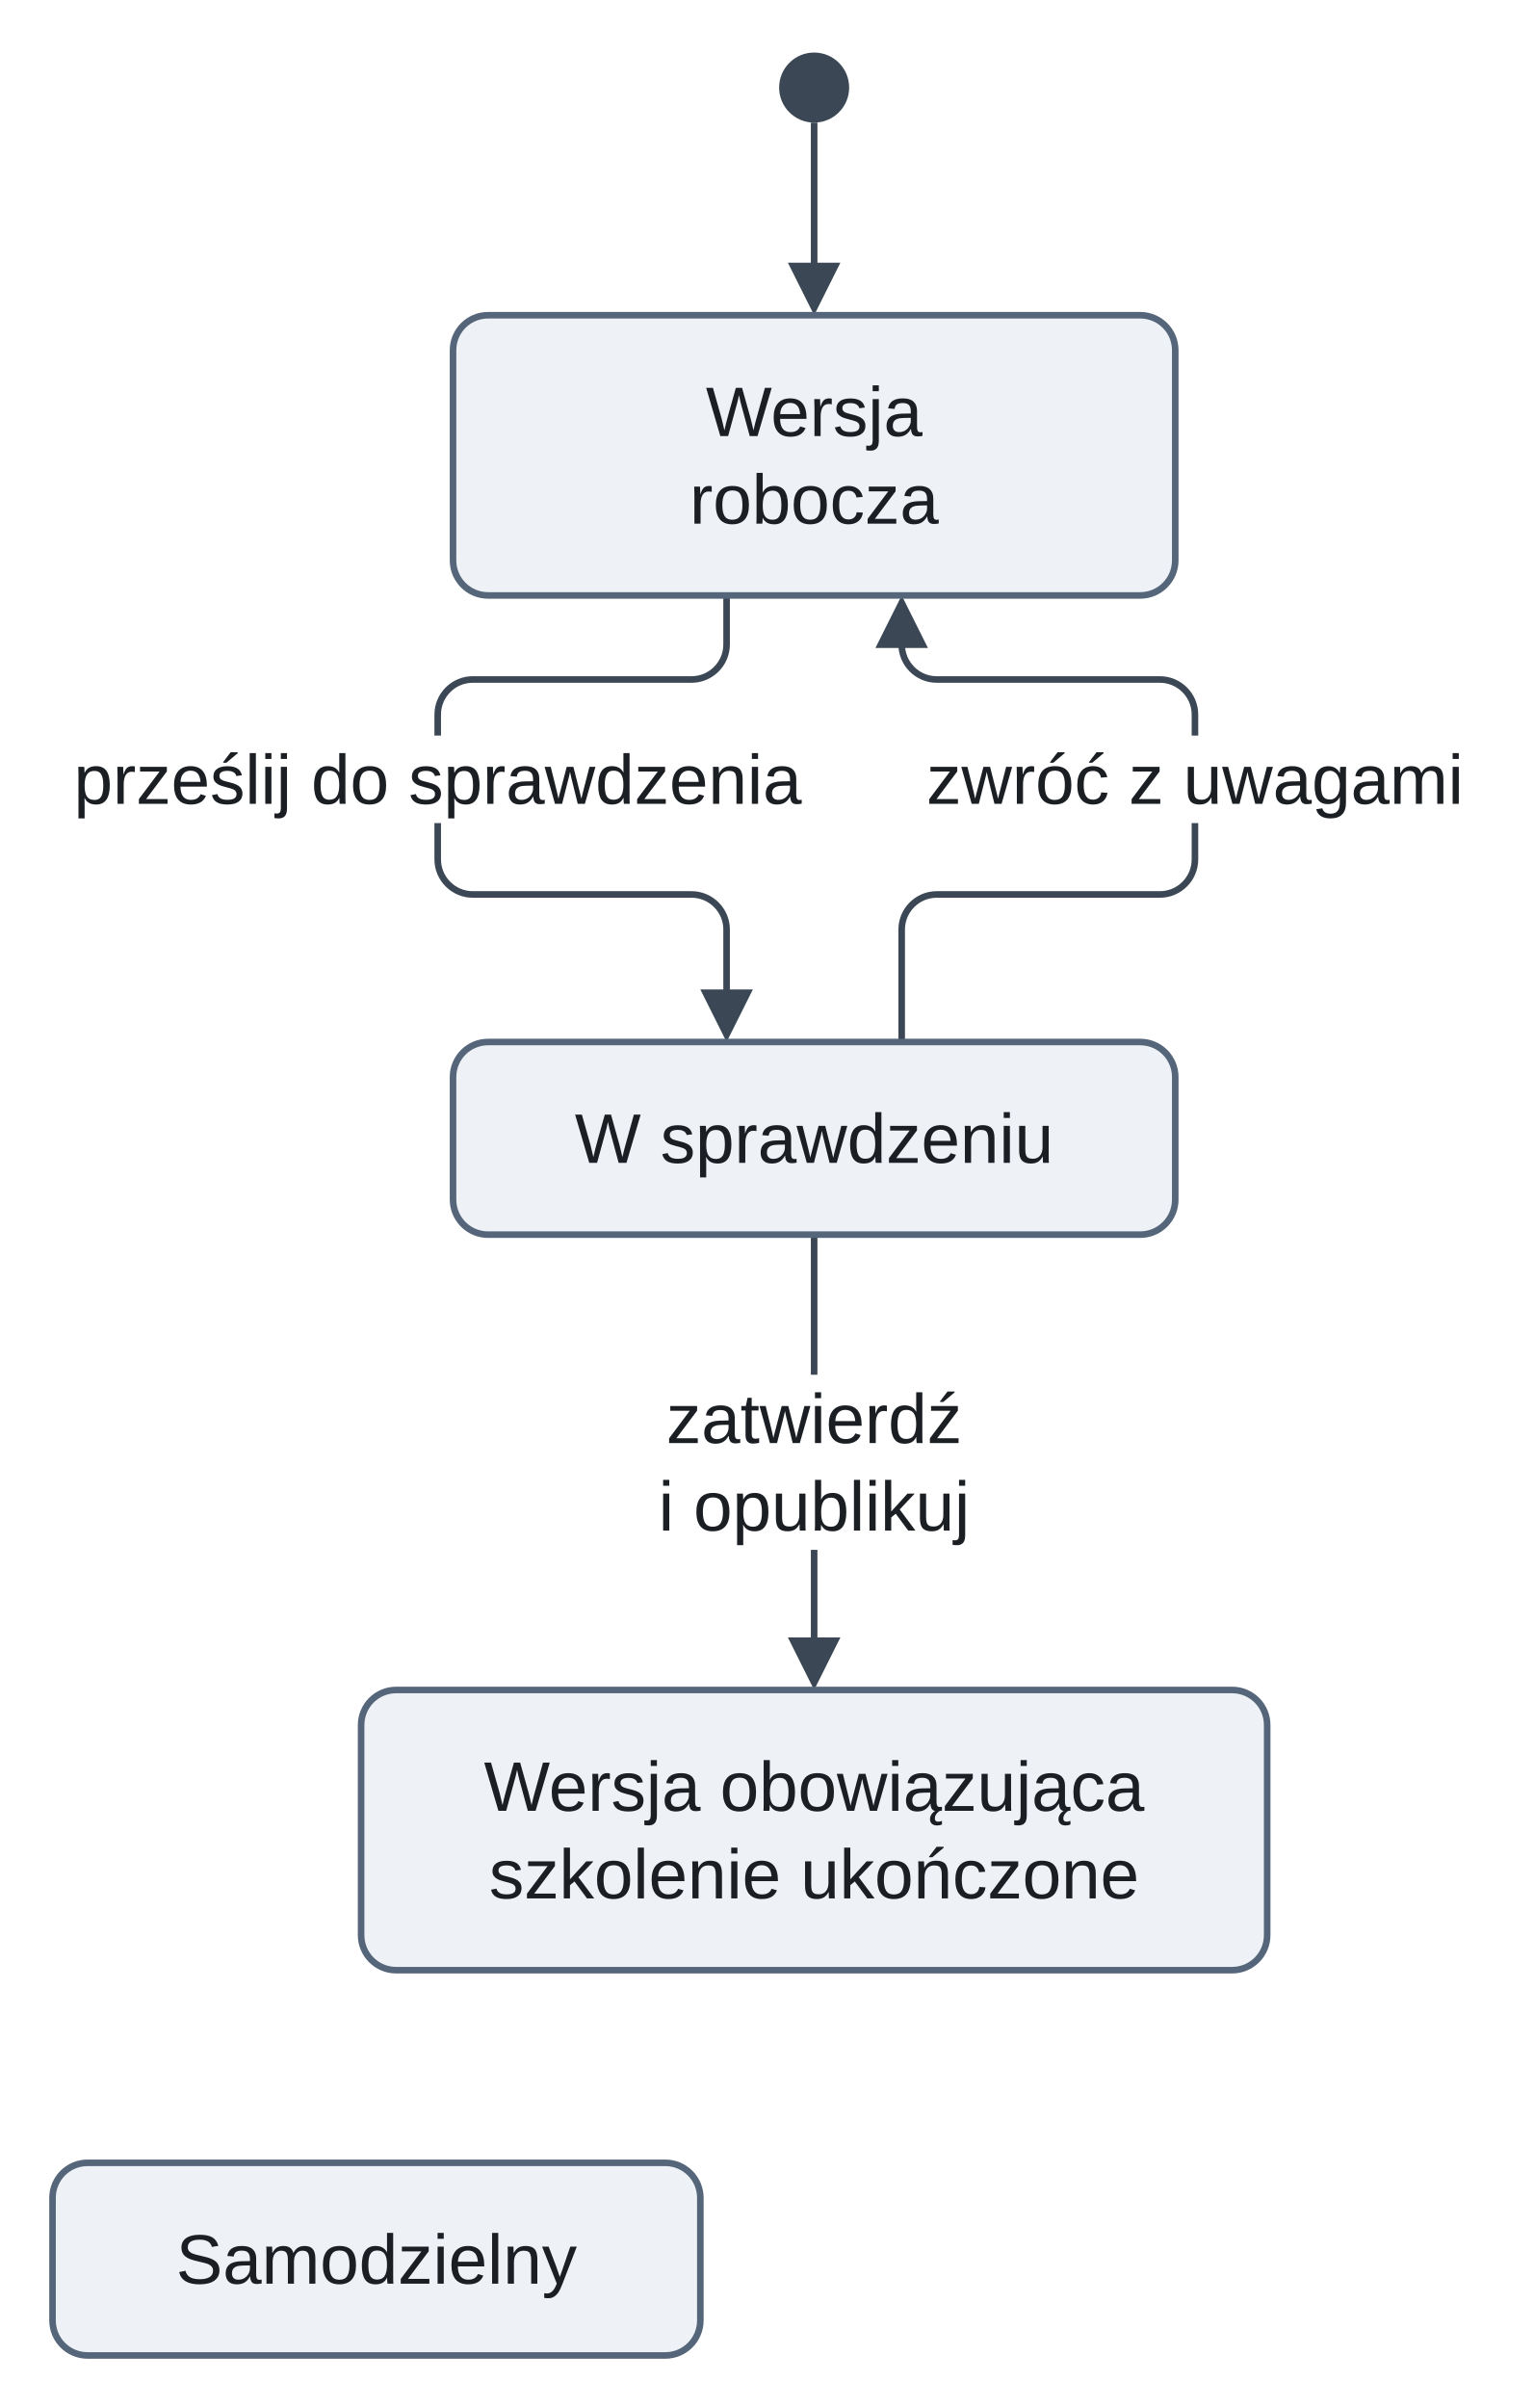
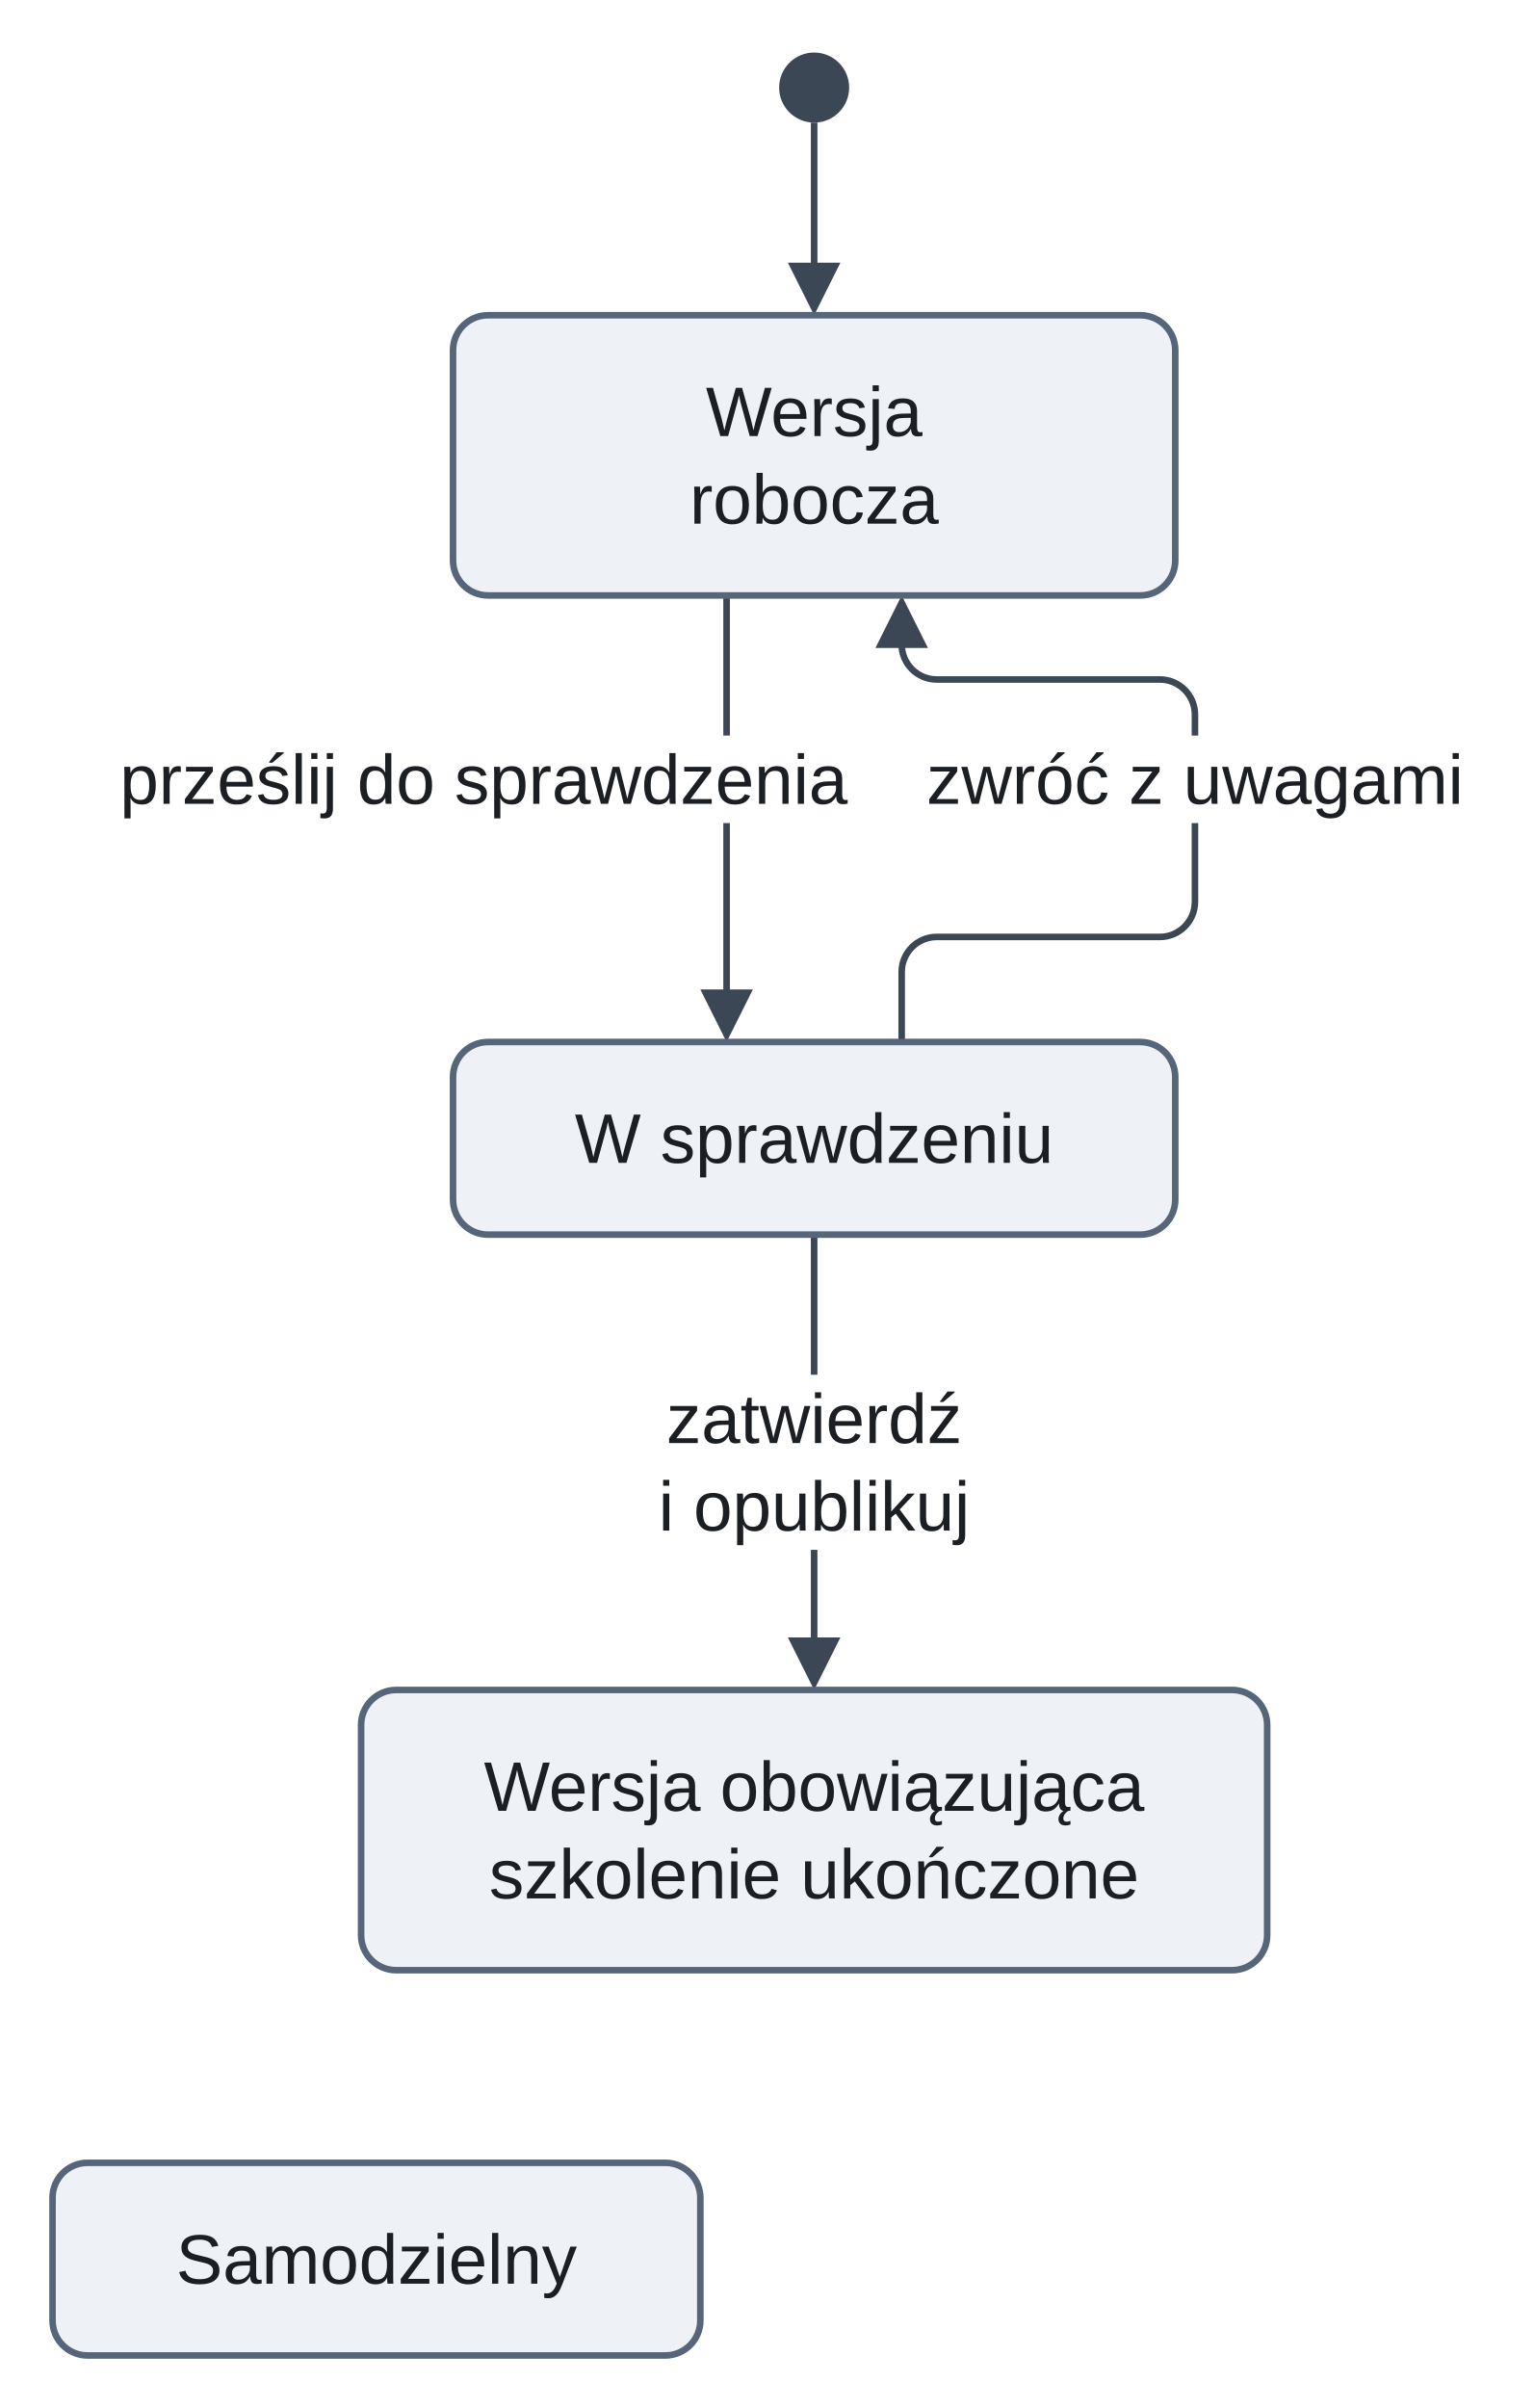
<svg xmlns="http://www.w3.org/2000/svg" version="1.1" width="350.35" height="550" viewBox="-12 -12 350.35 550" role="img" font-family="Arimo, Arial, 'Liberation Sans', sans-serif" font-size="16">
  <defs>
-     <clipPath id="label-holes-69537251">
-       <path d="M-12 -12 L338.35 -12 L338.35 538 L-12 538 M0.85 156 L0.85 176 L175.15 176 L175.15 156 M195.65 156 L195.65 176 L326.35 176 L326.35 156 M134.42 302 L134.42 342 L213.58 342 L213.58 302" />
+     <clipPath id="label-holes-95f86097">
+       <path d="M-12 -12 L338.35 -12 L338.35 538 L-12 538 M11.34 156 L11.34 176 L185.65 176 L185.65 156 M195.65 156 L195.65 176 L326.35 176 L326.35 156 M134.42 302 L134.42 342 L213.58 342 L213.58 302" />
    </clipPath>
  </defs>
  <path class="edge" d="M174 16 L174 51.6" fill="none" stroke="#3b4754" stroke-width="1.5" />
-   <g clip-path="url(#label-holes-69537251)">
-     <path class="edge" d="M154 124 L154 135.2 C154 139.6 150.4 143.2 146 143.2 L96 143.2 C91.6 143.2 88 146.8 88 151.2 L88 154 L88 178 L88 184.3 C88 188.7 91.6 192.3 96 192.3 L146 192.3 C150.4 192.3 154 195.9 154 200.3 L154 217.6" fill="none" stroke="#3b4754" stroke-width="1.5" />
+   <g clip-path="url(#label-holes-95f86097)">
+     <path class="edge" d="M154 124 L154 217.6" fill="none" stroke="#3b4754" stroke-width="1.5" />
  </g>
-   <g clip-path="url(#label-holes-69537251)">
-     <path class="edge" d="M194 132.4 L194 135.2 C194 139.6 197.6 143.2 202 143.2 L253 143.2 C257.4 143.2 261 146.8 261 151.2 L261 154 L261 178 L261 184.3 C261 188.7 257.4 192.3 253 192.3 L202 192.3 C197.6 192.3 194 195.9 194 200.3 L194 226" fill="none" stroke="#3b4754" stroke-width="1.5" />
+   <g clip-path="url(#label-holes-95f86097)">
+     <path class="edge" d="M194 132.4 L194 135.2 C194 139.6 197.6 143.2 202 143.2 L253 143.2 C257.4 143.2 261 146.8 261 151.2 L261 154 L261 178 L261 194 C261 198.4 257.4 202 253 202 L202 202 C197.6 202 194 205.6 194 210 L194 226" fill="none" stroke="#3b4754" stroke-width="1.5" />
  </g>
-   <g clip-path="url(#label-holes-69537251)">
+   <g clip-path="url(#label-holes-95f86097)">
    <path class="edge" d="M174 270 L174 365.6" fill="none" stroke="#3b4754" stroke-width="1.5" />
  </g>
  <polygon class="arrowhead" points="174,60 168,48 180,48" fill="#3b4754" />
  <polygon class="arrowhead" points="154,226 148,214 160,214" fill="#3b4754" />
  <polygon class="arrowhead" points="194,124 200,136 188,136" fill="#3b4754" />
  <polygon class="arrowhead" points="174,374 168,362 180,362" fill="#3b4754" />
  <circle class="node" cx="174" cy="8" r="8" fill="#3b4754" />
  <rect class="node" x="91.5" y="60" width="165" height="64" rx="8" fill="#eef2f7" stroke="#55657a" stroke-width="1.5" />
  <rect class="node" x="91.5" y="226" width="165" height="44" rx="8" fill="#eef2f7" stroke="#55657a" stroke-width="1.5" />
  <rect class="node" x="70.5" y="374" width="207" height="64" rx="8" fill="#eef2f7" stroke="#55657a" stroke-width="1.5" />
  <rect class="node" x="0" y="482" width="148" height="44" rx="8" fill="#eef2f7" stroke="#55657a" stroke-width="1.5" />
  <text class="node-label" x="174" y="87.6" text-anchor="middle" fill="#1b1f24">Wersja</text>
  <text class="node-label" x="174" y="107.6" text-anchor="middle" fill="#1b1f24">robocza</text>
  <text class="node-label" x="174" y="253.6" text-anchor="middle" fill="#1b1f24">W sprawdzeniu</text>
  <text class="node-label" x="174" y="401.6" text-anchor="middle" fill="#1b1f24">Wersja obowiązująca</text>
  <text class="node-label" x="174" y="421.6" text-anchor="middle" fill="#1b1f24">szkolenie ukończone</text>
  <text class="node-label" x="74" y="509.6" text-anchor="middle" fill="#1b1f24">Samodzielny</text>
-   <text class="edge-label" x="88" y="171.6" text-anchor="middle" fill="#1b1f24">prześlij do sprawdzenia</text>
+   <text class="edge-label" x="98.5" y="171.6" text-anchor="middle" fill="#1b1f24">prześlij do sprawdzenia</text>
  <text class="edge-label" x="261" y="171.6" text-anchor="middle" fill="#1b1f24">zwróć z uwagami</text>
  <text class="edge-label" x="174" y="317.6" text-anchor="middle" fill="#1b1f24">zatwierdź</text>
  <text class="edge-label" x="174" y="337.6" text-anchor="middle" fill="#1b1f24">i opublikuj</text>
</svg>
